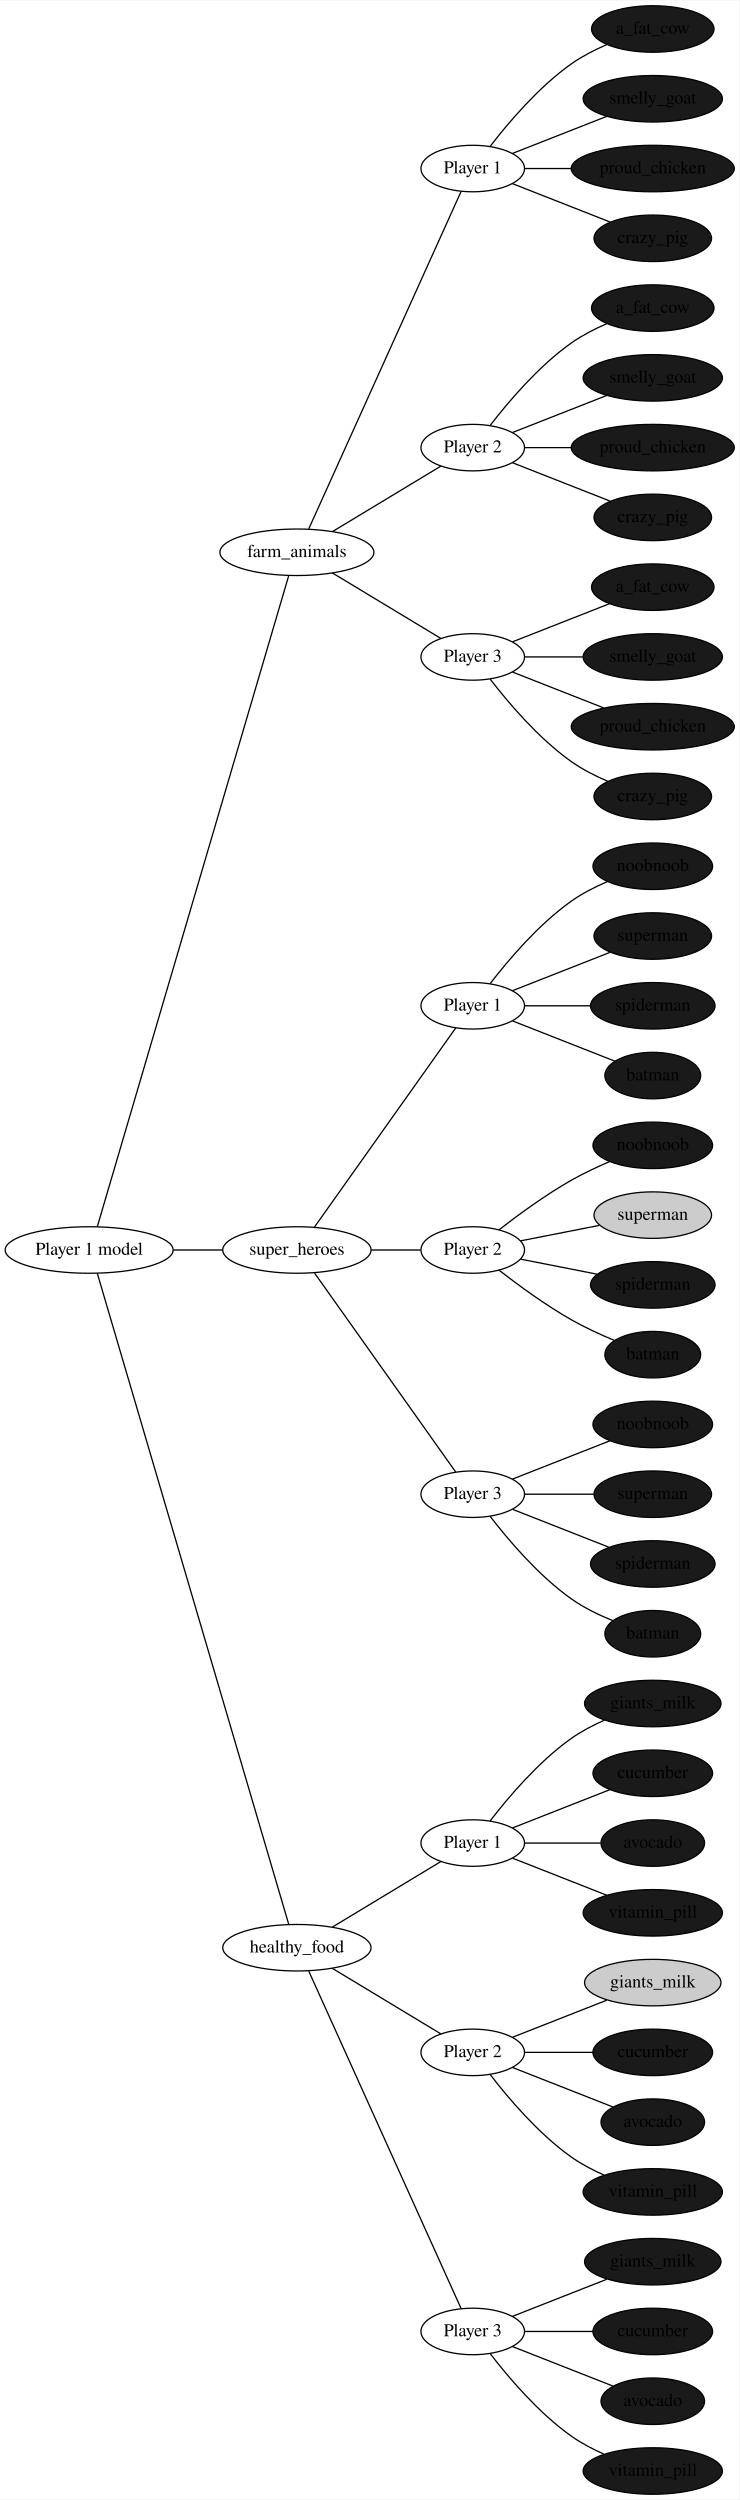
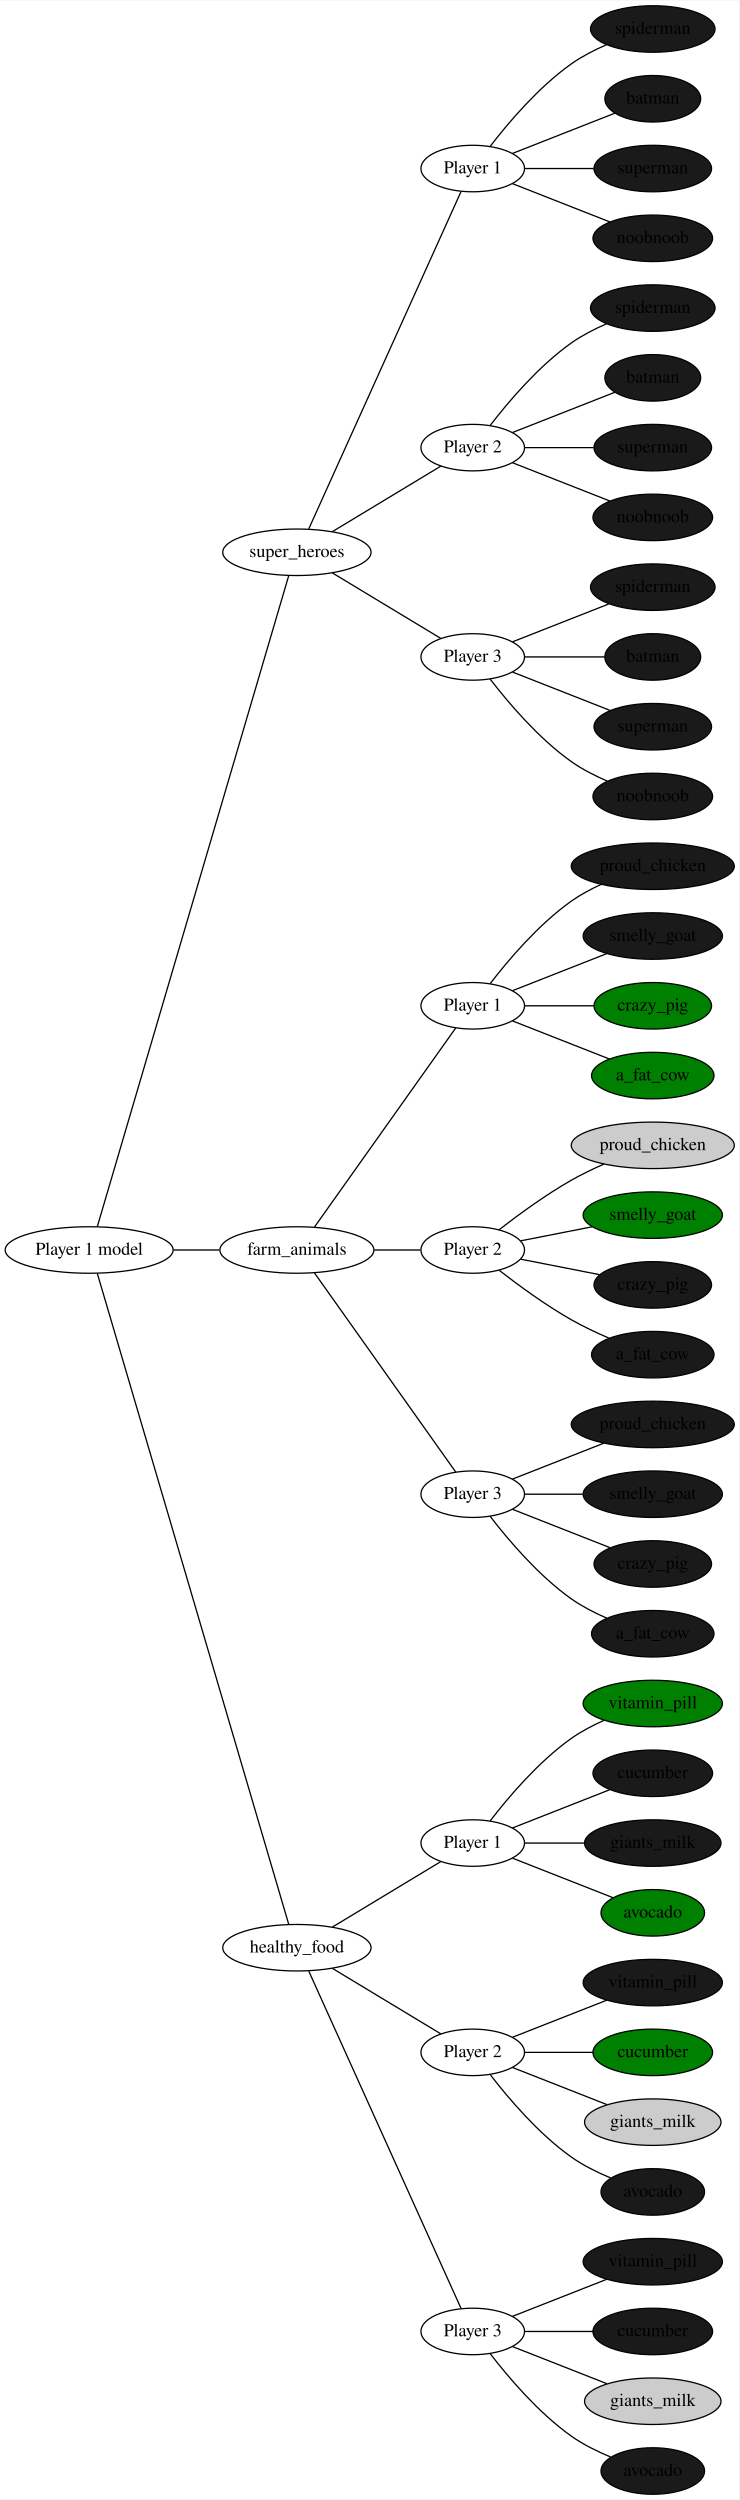
<svg xmlns="http://www.w3.org/2000/svg" width="572pt" height="1934pt" viewBox="0.00 0.00 572.26 1934.00">
  <g id="graph0" class="graph" transform="scale(1 1) rotate(0) translate(4 1930)">
    <polygon fill="white" stroke="none" points="-4,4 -4,-1930 568.26,-1930 568.26,4 -4,4" />
    <g id="node1" class="node">
      <ellipse fill="none" stroke="black" cx="64.994" cy="-963" rx="64.989" ry="18" />
      <text text-anchor="middle" x="64.994" y="-959.3" font-family="Times,serif" font-size="14.00">Player 1 model</text>
    </g>
    <g id="node2" class="node">
-       <ellipse fill="none" stroke="black" cx="225.783" cy="-1503" rx="59.59" ry="18" />
-       <text text-anchor="middle" x="225.783" y="-1499.3" font-family="Times,serif" font-size="14.00">farm_animals</text>
+       <ellipse fill="none" stroke="black" cx="225.783" cy="-1503" rx="57.391" ry="18" />
+       <text text-anchor="middle" x="225.783" y="-1499.3" font-family="Times,serif" font-size="14.00">super_heroes</text>
    </g>
    <g id="edge1" class="edge">
      <path fill="none" stroke="black" d="M71.277,-980.967C95.439,-1063.14 195.277,-1402.66 219.48,-1484.97" />
    </g>
    <g id="node6" class="node">
-       <ellipse fill="none" stroke="black" cx="225.783" cy="-963" rx="57.391" ry="18" />
-       <text text-anchor="middle" x="225.783" y="-959.3" font-family="Times,serif" font-size="14.00">super_heroes</text>
+       <ellipse fill="none" stroke="black" cx="225.783" cy="-963" rx="59.59" ry="18" />
+       <text text-anchor="middle" x="225.783" y="-959.3" font-family="Times,serif" font-size="14.00">farm_animals</text>
    </g>
    <g id="edge5" class="edge">
-       <path fill="none" stroke="black" d="M130.122,-963C142.775,-963 155.965,-963 168.342,-963" />
+       <path fill="none" stroke="black" d="M130.122,-963C141.914,-963 154.173,-963 165.805,-963" />
    </g>
    <g id="node10" class="node">
      <ellipse fill="none" stroke="black" cx="225.783" cy="-423" rx="57.391" ry="18" />
      <text text-anchor="middle" x="225.783" y="-419.3" font-family="Times,serif" font-size="14.00">healthy_food</text>
    </g>
    <g id="edge9" class="edge">
      <path fill="none" stroke="black" d="M71.277,-945.033C95.439,-862.864 195.277,-523.344 219.48,-441.034" />
    </g>
    <g id="node3" class="node">
      <ellipse fill="none" stroke="black" cx="361.874" cy="-1800" rx="40.094" ry="18" />
      <text text-anchor="middle" x="361.874" y="-1796.3" font-family="Times,serif" font-size="14.00">Player 1</text>
    </g>
    <g id="edge2" class="edge">
      <path fill="none" stroke="black" d="M234.969,-1521.13C258.965,-1574.28 328.937,-1729.26 352.795,-1782.11" />
    </g>
    <g id="node4" class="node">
      <ellipse fill="none" stroke="black" cx="361.874" cy="-1584" rx="40.094" ry="18" />
      <text text-anchor="middle" x="361.874" y="-1580.3" font-family="Times,serif" font-size="14.00">Player 2</text>
    </g>
    <g id="edge3" class="edge">
      <path fill="none" stroke="black" d="M253.275,-1519C277.699,-1533.76 313.624,-1555.46 337.133,-1569.66" />
    </g>
    <g id="node5" class="node">
      <ellipse fill="none" stroke="black" cx="361.874" cy="-1422" rx="40.094" ry="18" />
      <text text-anchor="middle" x="361.874" y="-1418.3" font-family="Times,serif" font-size="14.00">Player 3</text>
    </g>
    <g id="edge4" class="edge">
      <path fill="none" stroke="black" d="M253.275,-1487C277.699,-1472.24 313.624,-1450.54 337.133,-1436.34" />
    </g>
    <g id="node14" class="node">
-       <ellipse fill="#1a1a1a" stroke="black" cx="501.215" cy="-1908" rx="47.392" ry="18" />
-       <text text-anchor="middle" x="501.215" y="-1904.3" font-family="Times,serif" font-size="14.00">a_fat_cow</text>
+       <ellipse fill="#1a1a1a" stroke="black" cx="501.215" cy="-1908" rx="48.192" ry="18" />
+       <text text-anchor="middle" x="501.215" y="-1904.3" font-family="Times,serif" font-size="14.00">spiderman</text>
    </g>
    <g id="edge13" class="edge">
-       <path fill="none" stroke="black" d="M375.354,-1817.14C389.088,-1835.02 412.63,-1862.91 438.171,-1881 446.511,-1886.91 456.349,-1891.92 465.702,-1895.96" />
+       <path fill="none" stroke="black" d="M375.354,-1817.14C389.088,-1835.02 412.63,-1862.91 438.171,-1881 446.416,-1886.84 456.123,-1891.8 465.38,-1895.82" />
    </g>
    <g id="node15" class="node">
-       <ellipse fill="#1a1a1a" stroke="black" cx="501.215" cy="-1854" rx="53.891" ry="18" />
-       <text text-anchor="middle" x="501.215" y="-1850.3" font-family="Times,serif" font-size="14.00">smelly_goat</text>
+       <ellipse fill="#1a1a1a" stroke="black" cx="501.215" cy="-1854" rx="37.093" ry="18" />
+       <text text-anchor="middle" x="501.215" y="-1850.3" font-family="Times,serif" font-size="14.00">batman</text>
    </g>
    <g id="edge14" class="edge">
-       <path fill="none" stroke="black" d="M392.675,-1811.72C414.134,-1820.15 443.143,-1831.56 465.625,-1840.4" />
+       <path fill="none" stroke="black" d="M392.675,-1811.72C416.185,-1820.96 448.758,-1833.77 471.88,-1842.86" />
    </g>
    <g id="node16" class="node">
-       <ellipse fill="#1a1a1a" stroke="black" cx="501.215" cy="-1800" rx="63.089" ry="18" />
-       <text text-anchor="middle" x="501.215" y="-1796.3" font-family="Times,serif" font-size="14.00">proud_chicken</text>
+       <ellipse fill="#1a1a1a" stroke="black" cx="501.215" cy="-1800" rx="45.492" ry="18" />
+       <text text-anchor="middle" x="501.215" y="-1796.3" font-family="Times,serif" font-size="14.00">superman</text>
    </g>
    <g id="edge15" class="edge">
-       <path fill="none" stroke="black" d="M402.231,-1800C413.407,-1800 425.859,-1800 438.036,-1800" />
+       <path fill="none" stroke="black" d="M402.231,-1800C418.876,-1800 438.351,-1800 455.534,-1800" />
    </g>
    <g id="node17" class="node">
-       <ellipse fill="#1a1a1a" stroke="black" cx="501.215" cy="-1746" rx="45.492" ry="18" />
-       <text text-anchor="middle" x="501.215" y="-1742.3" font-family="Times,serif" font-size="14.00">crazy_pig</text>
+       <ellipse fill="#1a1a1a" stroke="black" cx="501.215" cy="-1746" rx="46.292" ry="18" />
+       <text text-anchor="middle" x="501.215" y="-1742.3" font-family="Times,serif" font-size="14.00">noobnoob</text>
    </g>
    <g id="edge16" class="edge">
      <path fill="none" stroke="black" d="M392.675,-1788.28C414.923,-1779.54 445.287,-1767.6 468.077,-1758.64" />
    </g>
    <g id="node18" class="node">
-       <ellipse fill="#1a1a1a" stroke="black" cx="501.215" cy="-1692" rx="47.392" ry="18" />
-       <text text-anchor="middle" x="501.215" y="-1688.3" font-family="Times,serif" font-size="14.00">a_fat_cow</text>
+       <ellipse fill="#1a1a1a" stroke="black" cx="501.215" cy="-1692" rx="48.192" ry="18" />
+       <text text-anchor="middle" x="501.215" y="-1688.3" font-family="Times,serif" font-size="14.00">spiderman</text>
    </g>
    <g id="edge17" class="edge">
-       <path fill="none" stroke="black" d="M375.354,-1601.14C389.088,-1619.02 412.63,-1646.91 438.171,-1665 446.511,-1670.91 456.349,-1675.92 465.702,-1679.96" />
+       <path fill="none" stroke="black" d="M375.354,-1601.14C389.088,-1619.02 412.63,-1646.91 438.171,-1665 446.416,-1670.84 456.123,-1675.8 465.38,-1679.82" />
    </g>
    <g id="node19" class="node">
-       <ellipse fill="#1a1a1a" stroke="black" cx="501.215" cy="-1638" rx="53.891" ry="18" />
-       <text text-anchor="middle" x="501.215" y="-1634.3" font-family="Times,serif" font-size="14.00">smelly_goat</text>
+       <ellipse fill="#1a1a1a" stroke="black" cx="501.215" cy="-1638" rx="37.093" ry="18" />
+       <text text-anchor="middle" x="501.215" y="-1634.3" font-family="Times,serif" font-size="14.00">batman</text>
    </g>
    <g id="edge18" class="edge">
-       <path fill="none" stroke="black" d="M392.675,-1595.72C414.134,-1604.15 443.143,-1615.56 465.625,-1624.4" />
+       <path fill="none" stroke="black" d="M392.675,-1595.72C416.185,-1604.96 448.758,-1617.77 471.88,-1626.86" />
    </g>
    <g id="node20" class="node">
-       <ellipse fill="#1a1a1a" stroke="black" cx="501.215" cy="-1584" rx="63.089" ry="18" />
-       <text text-anchor="middle" x="501.215" y="-1580.3" font-family="Times,serif" font-size="14.00">proud_chicken</text>
+       <ellipse fill="#1a1a1a" stroke="black" cx="501.215" cy="-1584" rx="45.492" ry="18" />
+       <text text-anchor="middle" x="501.215" y="-1580.3" font-family="Times,serif" font-size="14.00">superman</text>
    </g>
    <g id="edge19" class="edge">
-       <path fill="none" stroke="black" d="M402.231,-1584C413.407,-1584 425.859,-1584 438.036,-1584" />
+       <path fill="none" stroke="black" d="M402.231,-1584C418.876,-1584 438.351,-1584 455.534,-1584" />
    </g>
    <g id="node21" class="node">
-       <ellipse fill="#1a1a1a" stroke="black" cx="501.215" cy="-1530" rx="45.492" ry="18" />
-       <text text-anchor="middle" x="501.215" y="-1526.3" font-family="Times,serif" font-size="14.00">crazy_pig</text>
+       <ellipse fill="#1a1a1a" stroke="black" cx="501.215" cy="-1530" rx="46.292" ry="18" />
+       <text text-anchor="middle" x="501.215" y="-1526.3" font-family="Times,serif" font-size="14.00">noobnoob</text>
    </g>
    <g id="edge20" class="edge">
      <path fill="none" stroke="black" d="M392.675,-1572.28C414.923,-1563.54 445.287,-1551.6 468.077,-1542.64" />
    </g>
    <g id="node22" class="node">
-       <ellipse fill="#1a1a1a" stroke="black" cx="501.215" cy="-1476" rx="47.392" ry="18" />
-       <text text-anchor="middle" x="501.215" y="-1472.3" font-family="Times,serif" font-size="14.00">a_fat_cow</text>
+       <ellipse fill="#1a1a1a" stroke="black" cx="501.215" cy="-1476" rx="48.192" ry="18" />
+       <text text-anchor="middle" x="501.215" y="-1472.3" font-family="Times,serif" font-size="14.00">spiderman</text>
    </g>
    <g id="edge21" class="edge">
-       <path fill="none" stroke="black" d="M392.675,-1433.72C414.765,-1442.4 444.856,-1454.23 467.591,-1463.17" />
+       <path fill="none" stroke="black" d="M392.675,-1433.72C414.607,-1442.34 444.427,-1454.07 467.103,-1462.98" />
    </g>
    <g id="node23" class="node">
-       <ellipse fill="#1a1a1a" stroke="black" cx="501.215" cy="-1422" rx="53.891" ry="18" />
-       <text text-anchor="middle" x="501.215" y="-1418.3" font-family="Times,serif" font-size="14.00">smelly_goat</text>
+       <ellipse fill="#1a1a1a" stroke="black" cx="501.215" cy="-1422" rx="37.093" ry="18" />
+       <text text-anchor="middle" x="501.215" y="-1418.3" font-family="Times,serif" font-size="14.00">batman</text>
    </g>
    <g id="edge22" class="edge">
-       <path fill="none" stroke="black" d="M402.231,-1422C416.181,-1422 432.119,-1422 447.03,-1422" />
+       <path fill="none" stroke="black" d="M402.231,-1422C421.73,-1422 445.111,-1422 464.143,-1422" />
    </g>
    <g id="node24" class="node">
-       <ellipse fill="#1a1a1a" stroke="black" cx="501.215" cy="-1368" rx="63.089" ry="18" />
-       <text text-anchor="middle" x="501.215" y="-1364.3" font-family="Times,serif" font-size="14.00">proud_chicken</text>
+       <ellipse fill="#1a1a1a" stroke="black" cx="501.215" cy="-1368" rx="45.492" ry="18" />
+       <text text-anchor="middle" x="501.215" y="-1364.3" font-family="Times,serif" font-size="14.00">superman</text>
    </g>
    <g id="edge23" class="edge">
-       <path fill="none" stroke="black" d="M392.675,-1410.28C413.424,-1402.12 441.232,-1391.19 463.372,-1382.49" />
+       <path fill="none" stroke="black" d="M392.675,-1410.28C414.923,-1401.54 445.287,-1389.6 468.077,-1380.64" />
    </g>
    <g id="node25" class="node">
-       <ellipse fill="#1a1a1a" stroke="black" cx="501.215" cy="-1314" rx="45.492" ry="18" />
-       <text text-anchor="middle" x="501.215" y="-1310.3" font-family="Times,serif" font-size="14.00">crazy_pig</text>
+       <ellipse fill="#1a1a1a" stroke="black" cx="501.215" cy="-1314" rx="46.292" ry="18" />
+       <text text-anchor="middle" x="501.215" y="-1310.3" font-family="Times,serif" font-size="14.00">noobnoob</text>
    </g>
    <g id="edge24" class="edge">
-       <path fill="none" stroke="black" d="M375.354,-1404.86C389.088,-1386.98 412.63,-1359.09 438.171,-1341 446.703,-1334.96 456.802,-1329.85 466.347,-1325.77" />
+       <path fill="none" stroke="black" d="M375.354,-1404.86C389.088,-1386.98 412.63,-1359.09 438.171,-1341 446.607,-1335.03 456.575,-1329.97 466.025,-1325.9" />
    </g>
    <g id="node7" class="node">
      <ellipse fill="none" stroke="black" cx="361.874" cy="-1152" rx="40.094" ry="18" />
      <text text-anchor="middle" x="361.874" y="-1148.3" font-family="Times,serif" font-size="14.00">Player 1</text>
    </g>
    <g id="edge6" class="edge">
      <path fill="none" stroke="black" d="M239.398,-980.781C265.15,-1017.08 323.469,-1099.28 348.777,-1134.95" />
    </g>
    <g id="node8" class="node">
      <ellipse fill="none" stroke="black" cx="361.874" cy="-963" rx="40.094" ry="18" />
      <text text-anchor="middle" x="361.874" y="-959.3" font-family="Times,serif" font-size="14.00">Player 2</text>
    </g>
    <g id="edge7" class="edge">
-       <path fill="none" stroke="black" d="M283.261,-963C296.145,-963 309.562,-963 321.546,-963" />
+       <path fill="none" stroke="black" d="M285.597,-963C297.701,-963 310.168,-963 321.388,-963" />
    </g>
    <g id="node9" class="node">
      <ellipse fill="none" stroke="black" cx="361.874" cy="-774" rx="40.094" ry="18" />
      <text text-anchor="middle" x="361.874" y="-770.3" font-family="Times,serif" font-size="14.00">Player 3</text>
    </g>
    <g id="edge8" class="edge">
      <path fill="none" stroke="black" d="M239.398,-945.219C265.15,-908.922 323.469,-826.723 348.777,-791.05" />
    </g>
    <g id="node26" class="node">
-       <ellipse fill="#1a1a1a" stroke="black" cx="501.215" cy="-1260" rx="46.292" ry="18" />
-       <text text-anchor="middle" x="501.215" y="-1256.3" font-family="Times,serif" font-size="14.00">noobnoob</text>
+       <ellipse fill="#1a1a1a" stroke="black" cx="501.215" cy="-1260" rx="63.089" ry="18" />
+       <text text-anchor="middle" x="501.215" y="-1256.3" font-family="Times,serif" font-size="14.00">proud_chicken</text>
    </g>
    <g id="edge25" class="edge">
-       <path fill="none" stroke="black" d="M375.354,-1169.14C389.088,-1187.02 412.63,-1214.91 438.171,-1233 446.607,-1238.97 456.575,-1244.03 466.025,-1248.1" />
+       <path fill="none" stroke="black" d="M375.354,-1169.14C389.088,-1187.02 412.63,-1214.91 438.171,-1233 445.169,-1237.96 453.221,-1242.28 461.157,-1245.93" />
    </g>
    <g id="node27" class="node">
-       <ellipse fill="#1a1a1a" stroke="black" cx="501.215" cy="-1206" rx="45.492" ry="18" />
-       <text text-anchor="middle" x="501.215" y="-1202.3" font-family="Times,serif" font-size="14.00">superman</text>
+       <ellipse fill="#1a1a1a" stroke="black" cx="501.215" cy="-1206" rx="53.891" ry="18" />
+       <text text-anchor="middle" x="501.215" y="-1202.3" font-family="Times,serif" font-size="14.00">smelly_goat</text>
    </g>
    <g id="edge26" class="edge">
-       <path fill="none" stroke="black" d="M392.675,-1163.72C414.923,-1172.46 445.287,-1184.4 468.077,-1193.36" />
+       <path fill="none" stroke="black" d="M392.675,-1163.72C414.134,-1172.15 443.143,-1183.56 465.625,-1192.4" />
    </g>
    <g id="node28" class="node">
-       <ellipse fill="#1a1a1a" stroke="black" cx="501.215" cy="-1152" rx="48.192" ry="18" />
-       <text text-anchor="middle" x="501.215" y="-1148.3" font-family="Times,serif" font-size="14.00">spiderman</text>
+       <ellipse fill="green" stroke="black" cx="501.215" cy="-1152" rx="45.492" ry="18" />
+       <text text-anchor="middle" x="501.215" y="-1148.3" font-family="Times,serif" font-size="14.00">crazy_pig</text>
    </g>
    <g id="edge27" class="edge">
-       <path fill="none" stroke="black" d="M402.231,-1152C418.084,-1152 436.503,-1152 453.064,-1152" />
+       <path fill="none" stroke="black" d="M402.231,-1152C418.876,-1152 438.351,-1152 455.534,-1152" />
    </g>
    <g id="node29" class="node">
-       <ellipse fill="#1a1a1a" stroke="black" cx="501.215" cy="-1098" rx="37.093" ry="18" />
-       <text text-anchor="middle" x="501.215" y="-1094.3" font-family="Times,serif" font-size="14.00">batman</text>
+       <ellipse fill="green" stroke="black" cx="501.215" cy="-1098" rx="47.392" ry="18" />
+       <text text-anchor="middle" x="501.215" y="-1094.3" font-family="Times,serif" font-size="14.00">a_fat_cow</text>
    </g>
    <g id="edge28" class="edge">
-       <path fill="none" stroke="black" d="M392.675,-1140.28C416.185,-1131.04 448.758,-1118.23 471.88,-1109.14" />
+       <path fill="none" stroke="black" d="M392.675,-1140.28C414.765,-1131.6 444.856,-1119.77 467.591,-1110.83" />
    </g>
    <g id="node30" class="node">
-       <ellipse fill="#1a1a1a" stroke="black" cx="501.215" cy="-1044" rx="46.292" ry="18" />
-       <text text-anchor="middle" x="501.215" y="-1040.3" font-family="Times,serif" font-size="14.00">noobnoob</text>
+       <ellipse fill="#cccccc" stroke="black" cx="501.215" cy="-1044" rx="63.089" ry="18" />
+       <text text-anchor="middle" x="501.215" y="-1040.3" font-family="Times,serif" font-size="14.00">proud_chicken</text>
    </g>
    <g id="edge29" class="edge">
-       <path fill="none" stroke="black" d="M382.242,-978.638C397.015,-990.125 418.166,-1005.64 438.171,-1017 447.467,-1022.28 457.994,-1027.21 467.703,-1031.39" />
+       <path fill="none" stroke="black" d="M382.242,-978.638C397.015,-990.125 418.166,-1005.64 438.171,-1017 446.139,-1021.52 455.012,-1025.8 463.498,-1029.55" />
    </g>
    <g id="node31" class="node">
-       <ellipse fill="#cccccc" stroke="black" cx="501.215" cy="-990" rx="45.492" ry="18" />
-       <text text-anchor="middle" x="501.215" y="-986.3" font-family="Times,serif" font-size="14.00">superman</text>
+       <ellipse fill="green" stroke="black" cx="501.215" cy="-990" rx="53.891" ry="18" />
+       <text text-anchor="middle" x="501.215" y="-986.3" font-family="Times,serif" font-size="14.00">smelly_goat</text>
    </g>
    <g id="edge30" class="edge">
-       <path fill="none" stroke="black" d="M398.959,-970.094C417.715,-973.781 440.694,-978.299 460.017,-982.097" />
+       <path fill="none" stroke="black" d="M398.959,-970.094C415.887,-973.422 436.255,-977.426 454.271,-980.968" />
    </g>
    <g id="node32" class="node">
-       <ellipse fill="#1a1a1a" stroke="black" cx="501.215" cy="-936" rx="48.192" ry="18" />
-       <text text-anchor="middle" x="501.215" y="-932.3" font-family="Times,serif" font-size="14.00">spiderman</text>
+       <ellipse fill="#1a1a1a" stroke="black" cx="501.215" cy="-936" rx="45.492" ry="18" />
+       <text text-anchor="middle" x="501.215" y="-932.3" font-family="Times,serif" font-size="14.00">crazy_pig</text>
    </g>
    <g id="edge31" class="edge">
-       <path fill="none" stroke="black" d="M398.959,-955.906C417.079,-952.344 439.141,-948.007 458.04,-944.291" />
+       <path fill="none" stroke="black" d="M398.959,-955.906C417.715,-952.219 440.694,-947.701 460.017,-943.903" />
    </g>
    <g id="node33" class="node">
-       <ellipse fill="#1a1a1a" stroke="black" cx="501.215" cy="-882" rx="37.093" ry="18" />
-       <text text-anchor="middle" x="501.215" y="-878.3" font-family="Times,serif" font-size="14.00">batman</text>
+       <ellipse fill="#1a1a1a" stroke="black" cx="501.215" cy="-882" rx="47.392" ry="18" />
+       <text text-anchor="middle" x="501.215" y="-878.3" font-family="Times,serif" font-size="14.00">a_fat_cow</text>
    </g>
    <g id="edge32" class="edge">
-       <path fill="none" stroke="black" d="M382.242,-947.362C397.015,-935.875 418.166,-920.356 438.171,-909 448.693,-903.027 460.792,-897.489 471.496,-893.004" />
+       <path fill="none" stroke="black" d="M382.242,-947.362C397.015,-935.875 418.166,-920.356 438.171,-909 447.365,-903.781 457.763,-898.894 467.382,-894.751" />
    </g>
    <g id="node34" class="node">
-       <ellipse fill="#1a1a1a" stroke="black" cx="501.215" cy="-828" rx="46.292" ry="18" />
-       <text text-anchor="middle" x="501.215" y="-824.3" font-family="Times,serif" font-size="14.00">noobnoob</text>
+       <ellipse fill="#1a1a1a" stroke="black" cx="501.215" cy="-828" rx="63.089" ry="18" />
+       <text text-anchor="middle" x="501.215" y="-824.3" font-family="Times,serif" font-size="14.00">proud_chicken</text>
    </g>
    <g id="edge33" class="edge">
-       <path fill="none" stroke="black" d="M392.675,-785.717C414.923,-794.465 445.287,-806.403 468.077,-815.364" />
+       <path fill="none" stroke="black" d="M392.675,-785.717C413.424,-793.875 441.232,-804.809 463.372,-813.514" />
    </g>
    <g id="node35" class="node">
-       <ellipse fill="#1a1a1a" stroke="black" cx="501.215" cy="-774" rx="45.492" ry="18" />
-       <text text-anchor="middle" x="501.215" y="-770.3" font-family="Times,serif" font-size="14.00">superman</text>
+       <ellipse fill="#1a1a1a" stroke="black" cx="501.215" cy="-774" rx="53.891" ry="18" />
+       <text text-anchor="middle" x="501.215" y="-770.3" font-family="Times,serif" font-size="14.00">smelly_goat</text>
    </g>
    <g id="edge34" class="edge">
-       <path fill="none" stroke="black" d="M402.231,-774C418.876,-774 438.351,-774 455.534,-774" />
+       <path fill="none" stroke="black" d="M402.231,-774C416.181,-774 432.119,-774 447.03,-774" />
    </g>
    <g id="node36" class="node">
-       <ellipse fill="#1a1a1a" stroke="black" cx="501.215" cy="-720" rx="48.192" ry="18" />
-       <text text-anchor="middle" x="501.215" y="-716.3" font-family="Times,serif" font-size="14.00">spiderman</text>
+       <ellipse fill="#1a1a1a" stroke="black" cx="501.215" cy="-720" rx="45.492" ry="18" />
+       <text text-anchor="middle" x="501.215" y="-716.3" font-family="Times,serif" font-size="14.00">crazy_pig</text>
    </g>
    <g id="edge35" class="edge">
-       <path fill="none" stroke="black" d="M392.675,-762.283C414.607,-753.659 444.427,-741.935 467.103,-733.019" />
+       <path fill="none" stroke="black" d="M392.675,-762.283C414.923,-753.535 445.287,-741.597 468.077,-732.636" />
    </g>
    <g id="node37" class="node">
-       <ellipse fill="#1a1a1a" stroke="black" cx="501.215" cy="-666" rx="37.093" ry="18" />
-       <text text-anchor="middle" x="501.215" y="-662.3" font-family="Times,serif" font-size="14.00">batman</text>
+       <ellipse fill="#1a1a1a" stroke="black" cx="501.215" cy="-666" rx="47.392" ry="18" />
+       <text text-anchor="middle" x="501.215" y="-662.3" font-family="Times,serif" font-size="14.00">a_fat_cow</text>
    </g>
    <g id="edge36" class="edge">
-       <path fill="none" stroke="black" d="M375.354,-756.858C389.088,-738.979 412.63,-711.086 438.171,-693 447.854,-686.143 459.554,-680.494 470.172,-676.167" />
+       <path fill="none" stroke="black" d="M375.354,-756.858C389.088,-738.979 412.63,-711.086 438.171,-693 446.511,-687.094 456.349,-682.083 465.702,-678.042" />
    </g>
    <g id="node11" class="node">
      <ellipse fill="none" stroke="black" cx="361.874" cy="-504" rx="40.094" ry="18" />
      <text text-anchor="middle" x="361.874" y="-500.3" font-family="Times,serif" font-size="14.00">Player 1</text>
    </g>
    <g id="edge10" class="edge">
      <path fill="none" stroke="black" d="M253.275,-439.003C277.699,-453.757 313.624,-475.458 337.133,-489.659" />
    </g>
    <g id="node12" class="node">
      <ellipse fill="none" stroke="black" cx="361.874" cy="-342" rx="40.094" ry="18" />
      <text text-anchor="middle" x="361.874" y="-338.3" font-family="Times,serif" font-size="14.00">Player 2</text>
    </g>
    <g id="edge11" class="edge">
      <path fill="none" stroke="black" d="M253.275,-406.997C277.699,-392.243 313.624,-370.542 337.133,-356.341" />
    </g>
    <g id="node13" class="node">
      <ellipse fill="none" stroke="black" cx="361.874" cy="-126" rx="40.094" ry="18" />
      <text text-anchor="middle" x="361.874" y="-122.3" font-family="Times,serif" font-size="14.00">Player 3</text>
    </g>
    <g id="edge12" class="edge">
      <path fill="none" stroke="black" d="M234.969,-404.868C258.965,-351.72 328.937,-196.738 352.795,-143.894" />
    </g>
    <g id="node38" class="node">
-       <ellipse fill="#1a1a1a" stroke="black" cx="501.215" cy="-612" rx="52.791" ry="18" />
-       <text text-anchor="middle" x="501.215" y="-608.3" font-family="Times,serif" font-size="14.00">giants_milk</text>
+       <ellipse fill="green" stroke="black" cx="501.215" cy="-612" rx="53.891" ry="18" />
+       <text text-anchor="middle" x="501.215" y="-608.3" font-family="Times,serif" font-size="14.00">vitamin_pill</text>
    </g>
    <g id="edge37" class="edge">
-       <path fill="none" stroke="black" d="M375.354,-521.142C389.088,-539.021 412.63,-566.914 438.171,-585 445.936,-590.499 454.999,-595.221 463.761,-599.108" />
+       <path fill="none" stroke="black" d="M375.354,-521.142C389.088,-539.021 412.63,-566.914 438.171,-585 445.84,-590.431 454.775,-595.105 463.436,-598.963" />
    </g>
    <g id="node39" class="node">
      <ellipse fill="#1a1a1a" stroke="black" cx="501.215" cy="-558" rx="46.292" ry="18" />
      <text text-anchor="middle" x="501.215" y="-554.3" font-family="Times,serif" font-size="14.00">cucumber</text>
    </g>
    <g id="edge38" class="edge">
      <path fill="none" stroke="black" d="M392.675,-515.717C414.923,-524.465 445.287,-536.403 468.077,-545.364" />
    </g>
    <g id="node40" class="node">
-       <ellipse fill="#1a1a1a" stroke="black" cx="501.215" cy="-504" rx="40.094" ry="18" />
-       <text text-anchor="middle" x="501.215" y="-500.3" font-family="Times,serif" font-size="14.00">avocado</text>
+       <ellipse fill="#1a1a1a" stroke="black" cx="501.215" cy="-504" rx="52.791" ry="18" />
+       <text text-anchor="middle" x="501.215" y="-500.3" font-family="Times,serif" font-size="14.00">giants_milk</text>
    </g>
    <g id="edge39" class="edge">
-       <path fill="none" stroke="black" d="M402.231,-504C420.62,-504 442.463,-504 460.853,-504" />
+       <path fill="none" stroke="black" d="M402.231,-504C416.657,-504 433.208,-504 448.551,-504" />
    </g>
    <g id="node41" class="node">
-       <ellipse fill="#1a1a1a" stroke="black" cx="501.215" cy="-450" rx="53.891" ry="18" />
-       <text text-anchor="middle" x="501.215" y="-446.3" font-family="Times,serif" font-size="14.00">vitamin_pill</text>
+       <ellipse fill="green" stroke="black" cx="501.215" cy="-450" rx="40.094" ry="18" />
+       <text text-anchor="middle" x="501.215" y="-446.3" font-family="Times,serif" font-size="14.00">avocado</text>
    </g>
    <g id="edge40" class="edge">
-       <path fill="none" stroke="black" d="M392.675,-492.283C414.134,-483.846 443.143,-472.44 465.625,-463.6" />
+       <path fill="none" stroke="black" d="M392.675,-492.283C415.712,-483.225 447.45,-470.746 470.472,-461.694" />
    </g>
    <g id="node42" class="node">
-       <ellipse fill="#cccccc" stroke="black" cx="501.215" cy="-396" rx="52.791" ry="18" />
-       <text text-anchor="middle" x="501.215" y="-392.3" font-family="Times,serif" font-size="14.00">giants_milk</text>
+       <ellipse fill="#1a1a1a" stroke="black" cx="501.215" cy="-396" rx="53.891" ry="18" />
+       <text text-anchor="middle" x="501.215" y="-392.3" font-family="Times,serif" font-size="14.00">vitamin_pill</text>
    </g>
    <g id="edge41" class="edge">
      <path fill="none" stroke="black" d="M392.675,-353.717C414.134,-362.154 443.143,-373.56 465.625,-382.4" />
    </g>
    <g id="node43" class="node">
-       <ellipse fill="#1a1a1a" stroke="black" cx="501.215" cy="-342" rx="46.292" ry="18" />
+       <ellipse fill="green" stroke="black" cx="501.215" cy="-342" rx="46.292" ry="18" />
      <text text-anchor="middle" x="501.215" y="-338.3" font-family="Times,serif" font-size="14.00">cucumber</text>
    </g>
    <g id="edge42" class="edge">
      <path fill="none" stroke="black" d="M402.231,-342C418.718,-342 437.98,-342 455.042,-342" />
    </g>
    <g id="node44" class="node">
-       <ellipse fill="#1a1a1a" stroke="black" cx="501.215" cy="-288" rx="40.094" ry="18" />
-       <text text-anchor="middle" x="501.215" y="-284.3" font-family="Times,serif" font-size="14.00">avocado</text>
+       <ellipse fill="#cccccc" stroke="black" cx="501.215" cy="-288" rx="52.791" ry="18" />
+       <text text-anchor="middle" x="501.215" y="-284.3" font-family="Times,serif" font-size="14.00">giants_milk</text>
    </g>
    <g id="edge43" class="edge">
-       <path fill="none" stroke="black" d="M392.675,-330.283C415.712,-321.225 447.45,-308.746 470.472,-299.694" />
+       <path fill="none" stroke="black" d="M392.675,-330.283C414.134,-321.846 443.143,-310.44 465.625,-301.6" />
    </g>
    <g id="node45" class="node">
-       <ellipse fill="#1a1a1a" stroke="black" cx="501.215" cy="-234" rx="53.891" ry="18" />
-       <text text-anchor="middle" x="501.215" y="-230.3" font-family="Times,serif" font-size="14.00">vitamin_pill</text>
+       <ellipse fill="#1a1a1a" stroke="black" cx="501.215" cy="-234" rx="40.094" ry="18" />
+       <text text-anchor="middle" x="501.215" y="-230.3" font-family="Times,serif" font-size="14.00">avocado</text>
    </g>
    <g id="edge44" class="edge">
-       <path fill="none" stroke="black" d="M375.354,-324.858C389.088,-306.979 412.63,-279.086 438.171,-261 445.84,-255.569 454.775,-250.895 463.436,-247.037" />
+       <path fill="none" stroke="black" d="M375.354,-324.858C389.088,-306.979 412.63,-279.086 438.171,-261 447.374,-254.483 458.4,-249.056 468.587,-244.82" />
    </g>
    <g id="node46" class="node">
-       <ellipse fill="#1a1a1a" stroke="black" cx="501.215" cy="-180" rx="52.791" ry="18" />
-       <text text-anchor="middle" x="501.215" y="-176.3" font-family="Times,serif" font-size="14.00">giants_milk</text>
+       <ellipse fill="#1a1a1a" stroke="black" cx="501.215" cy="-180" rx="53.891" ry="18" />
+       <text text-anchor="middle" x="501.215" y="-176.3" font-family="Times,serif" font-size="14.00">vitamin_pill</text>
    </g>
    <g id="edge45" class="edge">
      <path fill="none" stroke="black" d="M392.675,-137.717C414.134,-146.154 443.143,-157.56 465.625,-166.4" />
    </g>
    <g id="node47" class="node">
      <ellipse fill="#1a1a1a" stroke="black" cx="501.215" cy="-126" rx="46.292" ry="18" />
      <text text-anchor="middle" x="501.215" y="-122.3" font-family="Times,serif" font-size="14.00">cucumber</text>
    </g>
    <g id="edge46" class="edge">
      <path fill="none" stroke="black" d="M402.231,-126C418.718,-126 437.98,-126 455.042,-126" />
    </g>
    <g id="node48" class="node">
-       <ellipse fill="#1a1a1a" stroke="black" cx="501.215" cy="-72" rx="40.094" ry="18" />
-       <text text-anchor="middle" x="501.215" y="-68.3" font-family="Times,serif" font-size="14.00">avocado</text>
+       <ellipse fill="#cccccc" stroke="black" cx="501.215" cy="-72" rx="52.791" ry="18" />
+       <text text-anchor="middle" x="501.215" y="-68.3" font-family="Times,serif" font-size="14.00">giants_milk</text>
    </g>
    <g id="edge47" class="edge">
-       <path fill="none" stroke="black" d="M392.675,-114.283C415.712,-105.225 447.45,-92.746 470.472,-83.694" />
+       <path fill="none" stroke="black" d="M392.675,-114.283C414.134,-105.846 443.143,-94.44 465.625,-85.6" />
    </g>
    <g id="node49" class="node">
-       <ellipse fill="#1a1a1a" stroke="black" cx="501.215" cy="-18" rx="53.891" ry="18" />
-       <text text-anchor="middle" x="501.215" y="-14.3" font-family="Times,serif" font-size="14.00">vitamin_pill</text>
+       <ellipse fill="#1a1a1a" stroke="black" cx="501.215" cy="-18" rx="40.094" ry="18" />
+       <text text-anchor="middle" x="501.215" y="-14.3" font-family="Times,serif" font-size="14.00">avocado</text>
    </g>
    <g id="edge48" class="edge">
-       <path fill="none" stroke="black" d="M375.354,-108.858C389.088,-90.979 412.63,-63.086 438.171,-45 445.84,-39.569 454.775,-34.895 463.436,-31.037" />
+       <path fill="none" stroke="black" d="M375.354,-108.858C389.088,-90.979 412.63,-63.086 438.171,-45 447.374,-38.483 458.4,-33.056 468.587,-28.82" />
    </g>
  </g>
</svg>
